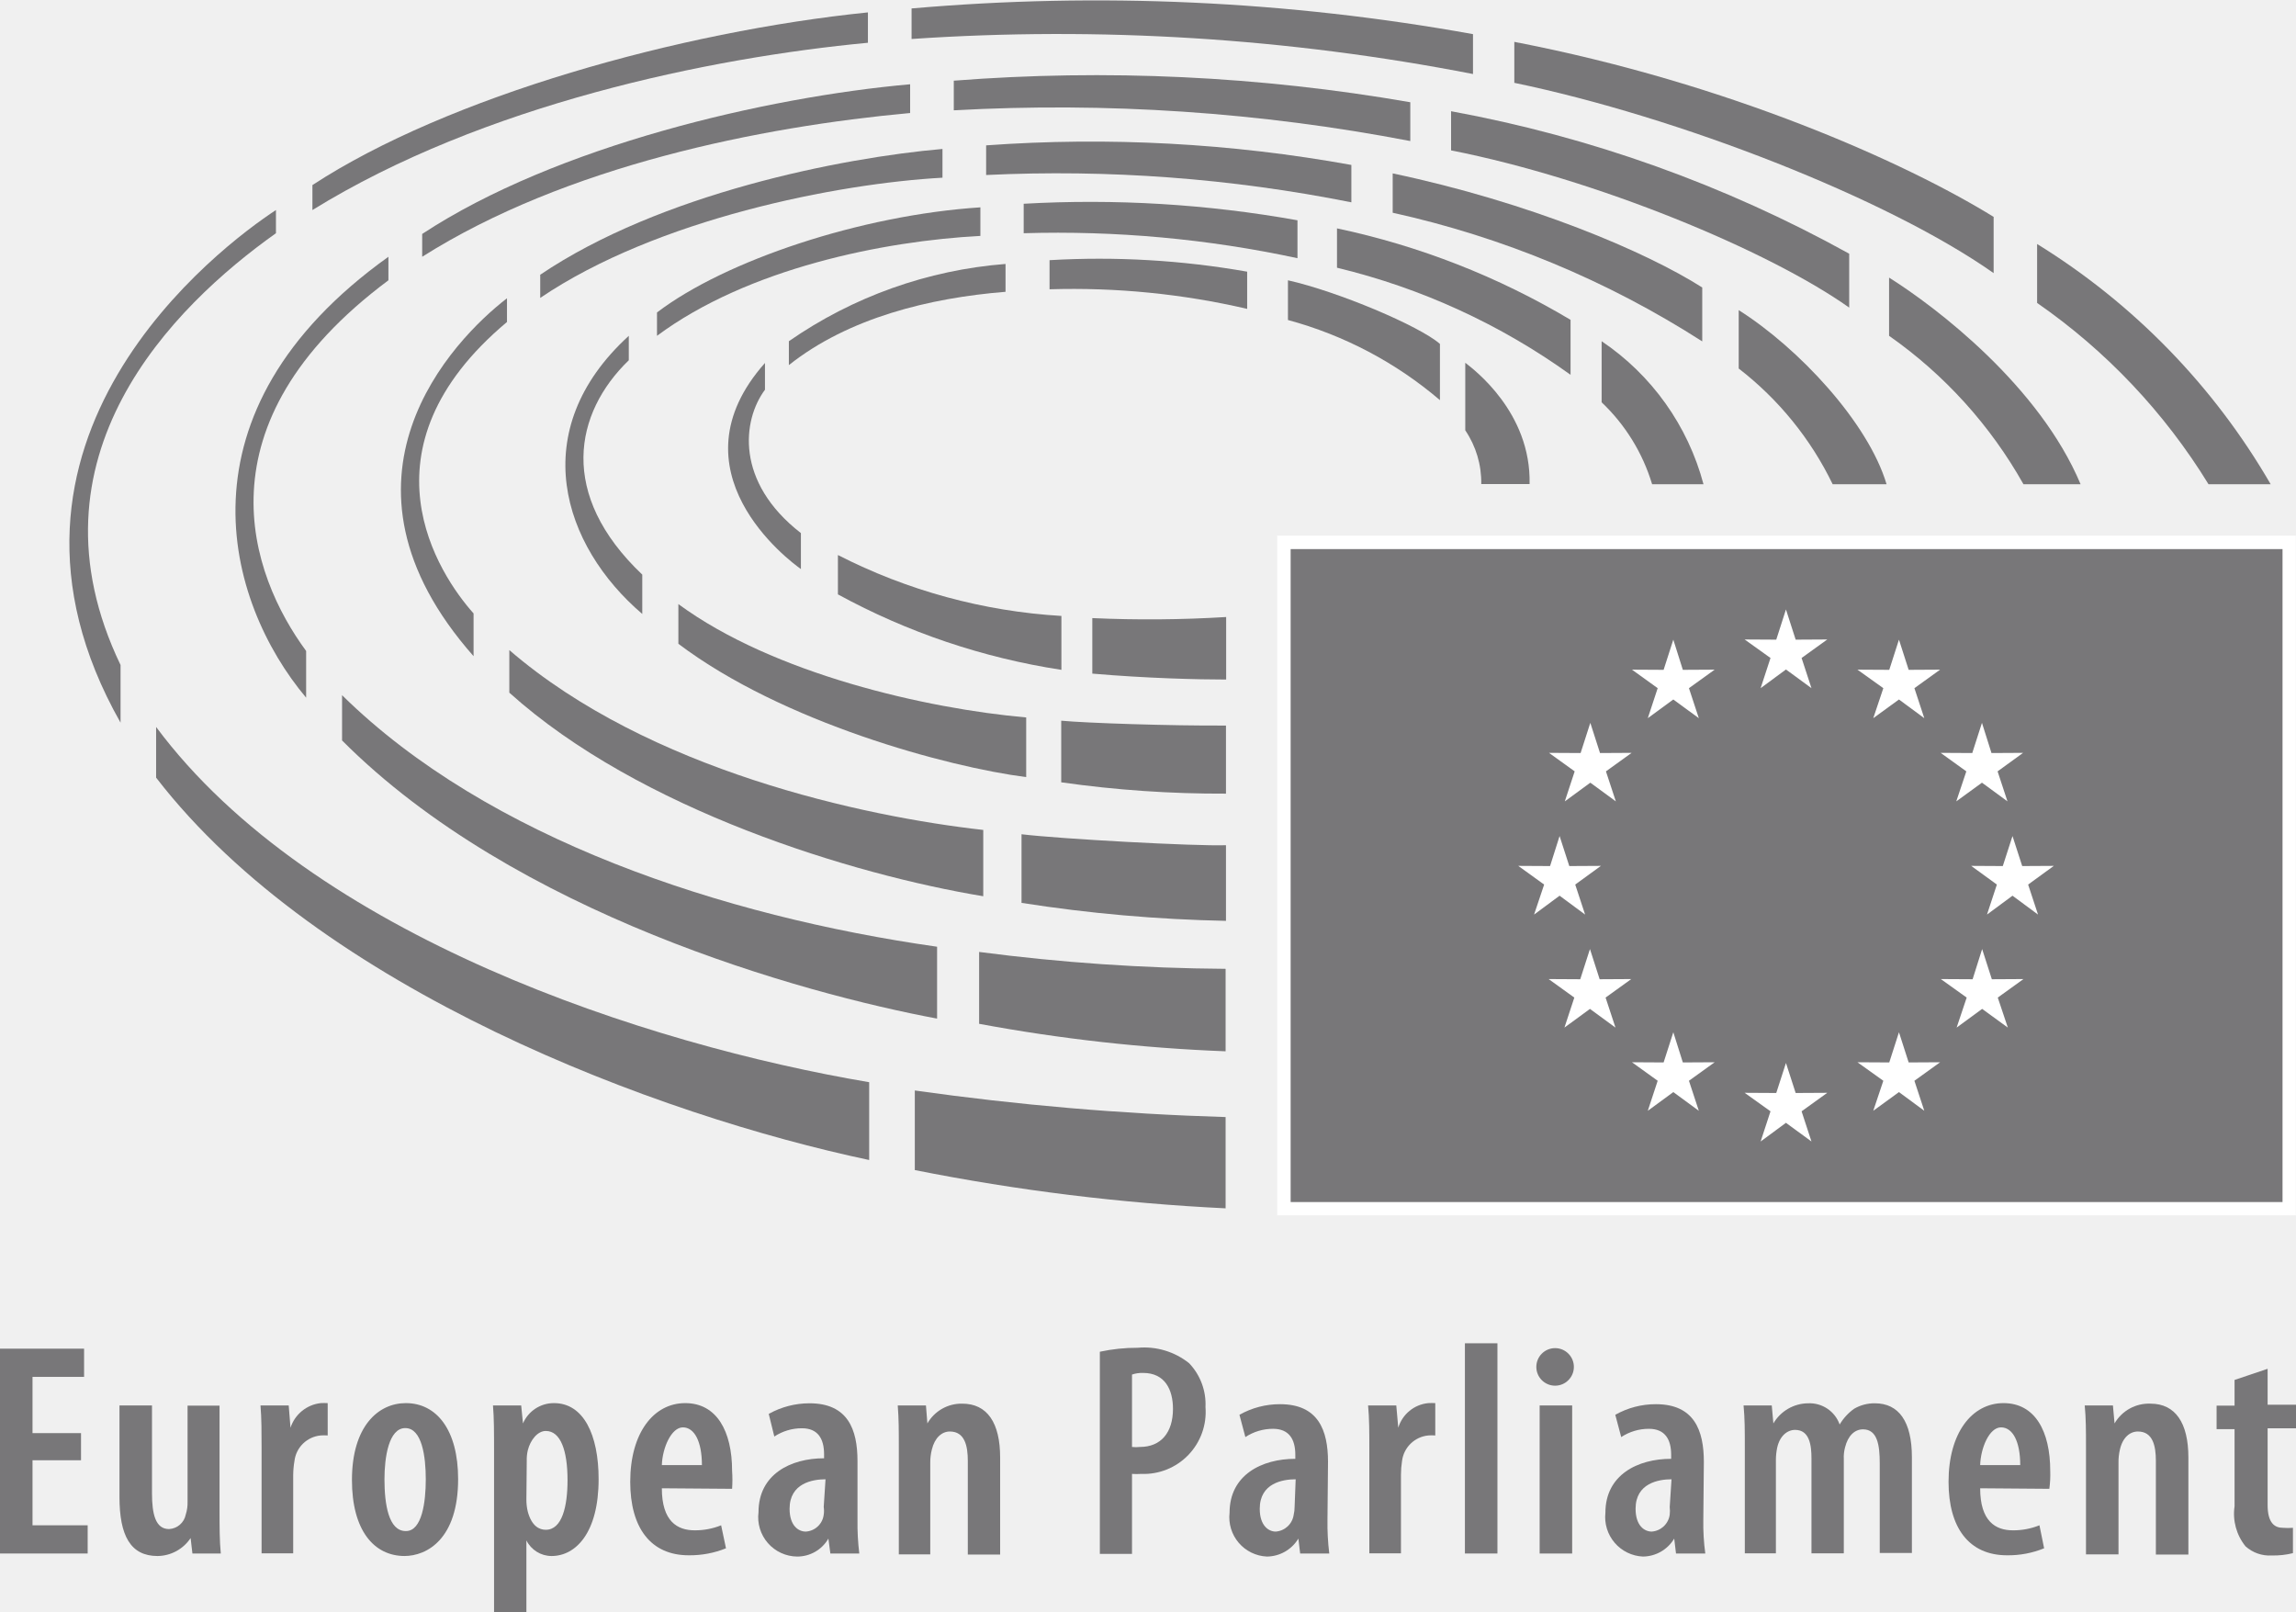
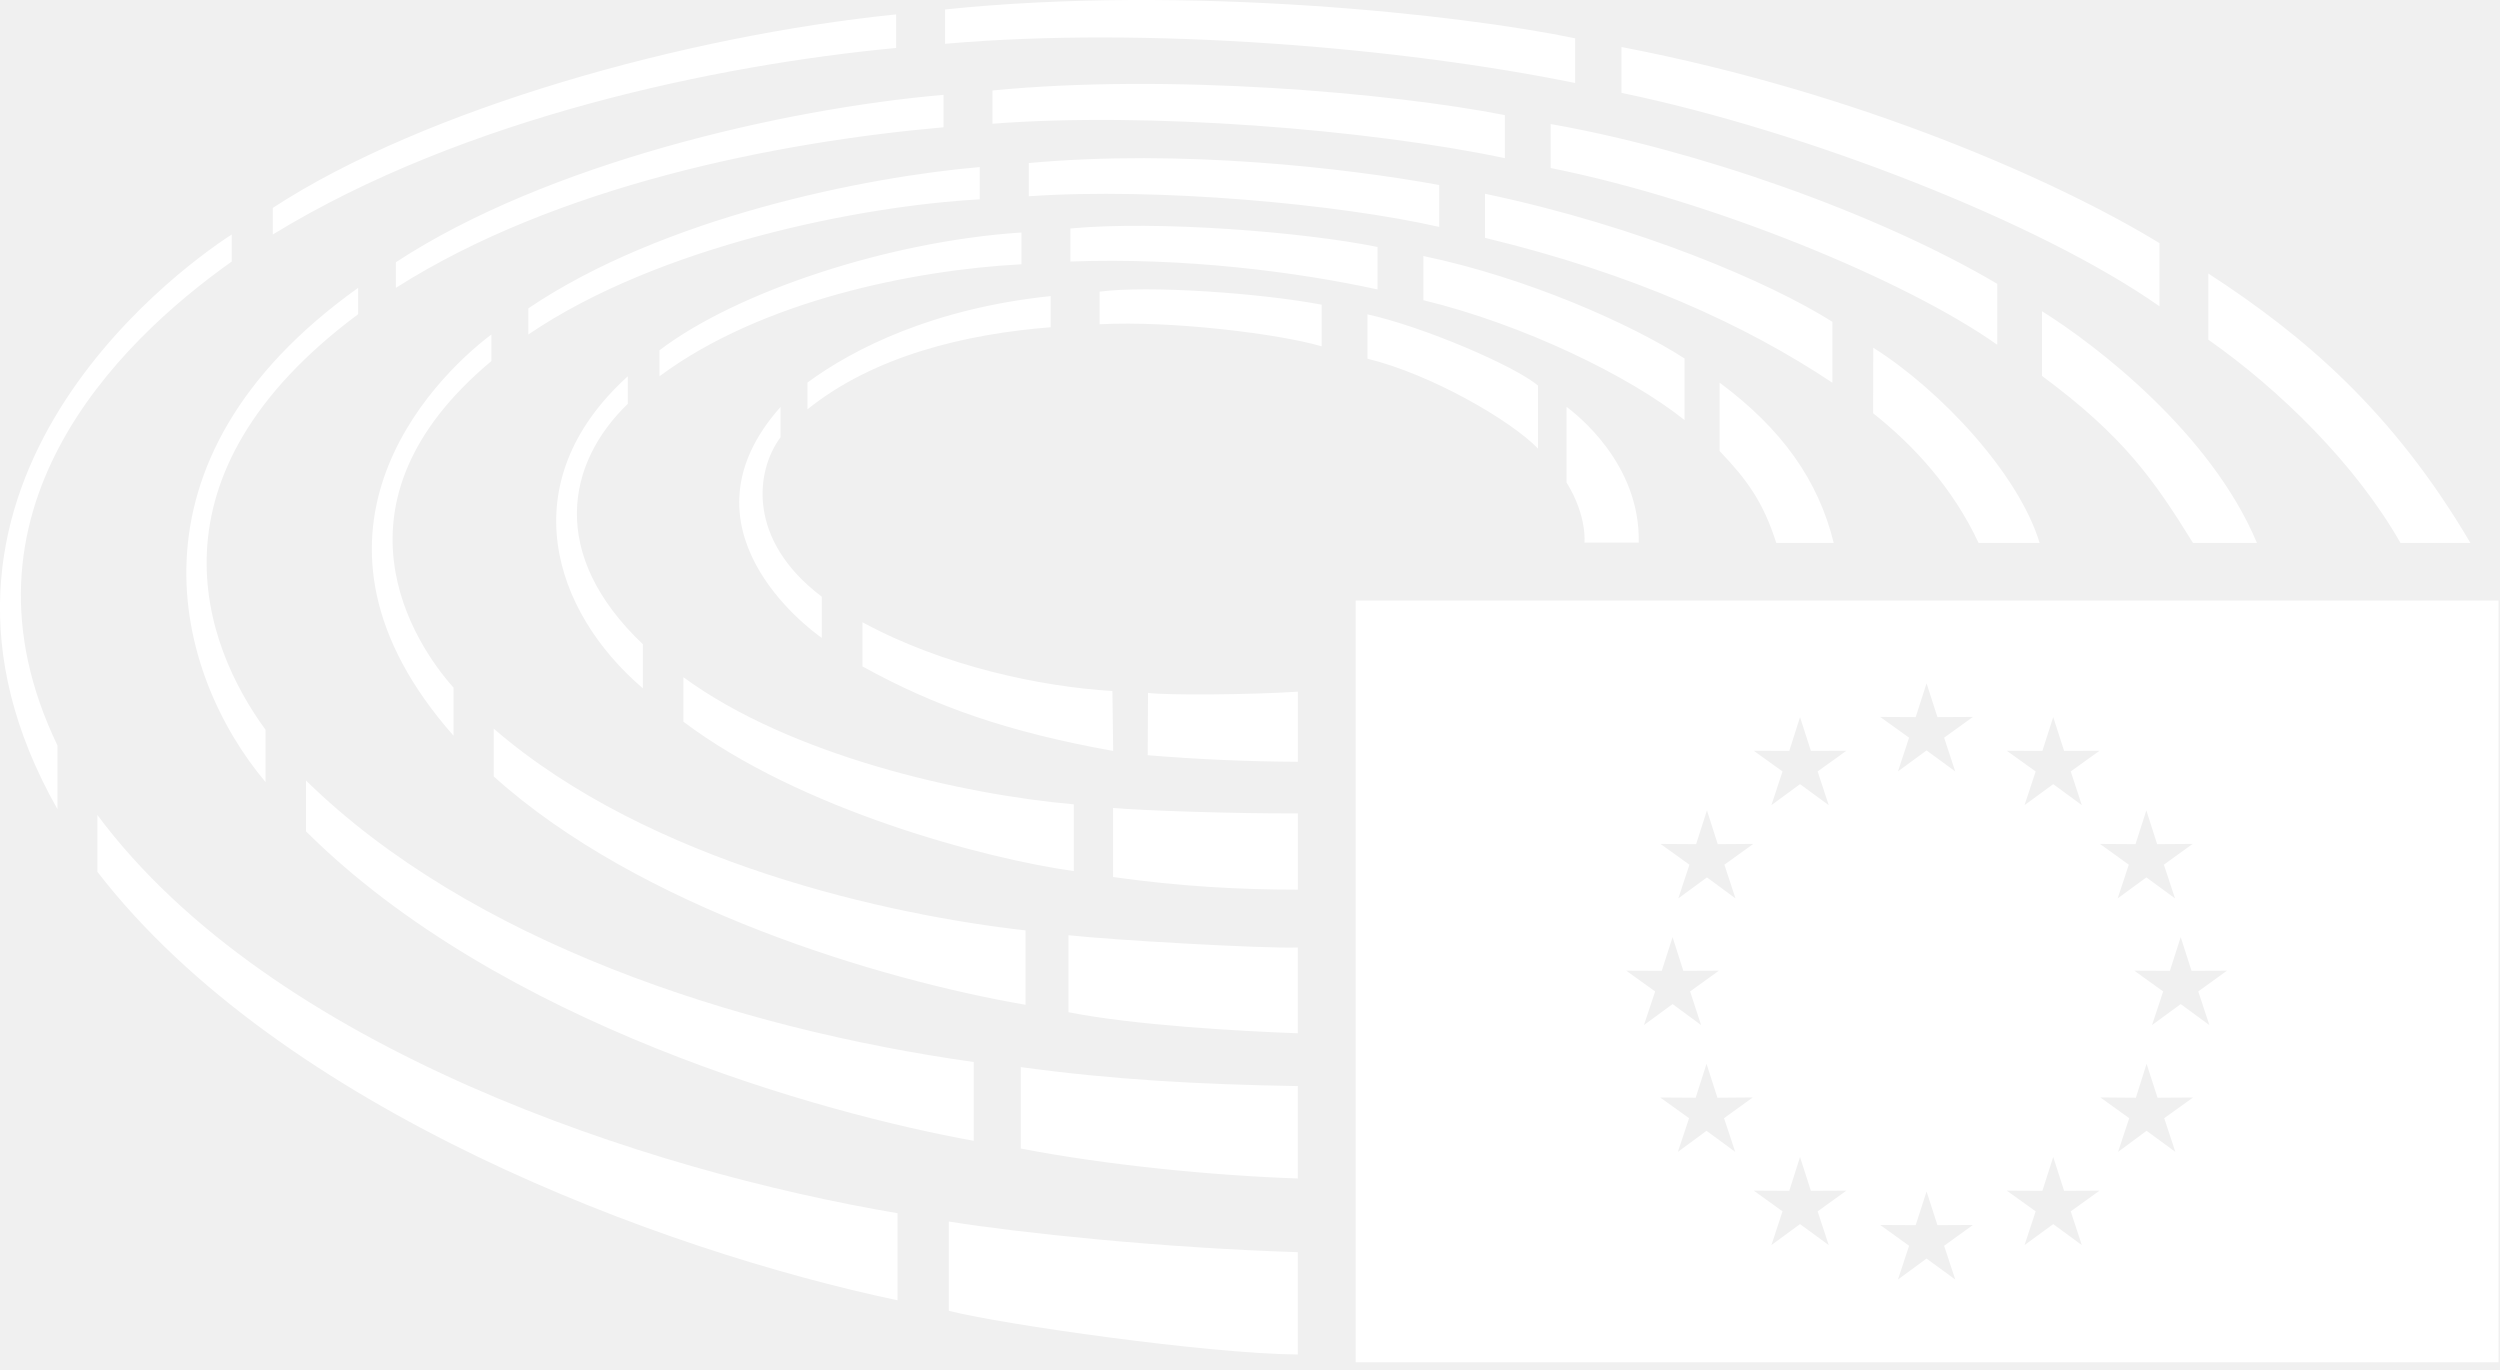
- <svg xmlns="http://www.w3.org/2000/svg" id="Layer_1" data-name="Layer 1" viewBox="0 0 127.8 89.71">
-   <defs>
-     <style>.cls-1{fill:#787779;}.cls-2{fill:#fff;}</style>
-   </defs>
-   <g id="EN">
-     <path class="cls-1" d="M38.29,103.58h-2.7v3.62h3.07v1.57H33.78V97.37h4.68v1.57H35.59v3.13h2.7Z" transform="translate(-33.78 -22.31)" />
-     <path class="cls-1" d="M46,106.37c0,.89,0,1.71.07,2.4H44.49l-.1-.86h0a2.24,2.24,0,0,1-1.84,1c-1.51,0-2.12-1.14-2.12-3.29v-5.09h1.81v4.88c0,1.18.2,2,.95,2a1,1,0,0,0,.93-.81,2.13,2.13,0,0,0,.1-.71v-5.35H46Z" transform="translate(-33.78 -22.31)" />
-     <path class="cls-1" d="M48.34,102.85c0-.76,0-1.62-.06-2.32h1.57l.1,1.24h0a2,2,0,0,1,1.68-1.37,3.66,3.66,0,0,1,.39,0v1.8a2.36,2.36,0,0,0-.39,0,1.62,1.62,0,0,0-1.46,1.42,5,5,0,0,0-.07.78v4.36H48.34Z" transform="translate(-33.78 -22.31)" />
-     <path class="cls-1" d="M56.31,108.91c-1.74,0-2.94-1.46-2.94-4.23,0-3,1.47-4.28,3-4.28,1.72,0,2.91,1.5,2.91,4.23,0,3.33-1.73,4.28-3,4.28Zm.07-1.39c.89,0,1.1-1.62,1.1-2.88s-.21-2.85-1.14-2.85-1.16,1.65-1.16,2.85c0,1.39.23,2.88,1.18,2.88Z" transform="translate(-33.78 -22.31)" />
-     <path class="cls-1" d="M61.28,103.12c0-1.11,0-1.89-.06-2.59h1.57l.1,1h0a1.87,1.87,0,0,1,1.73-1.13c1.64,0,2.48,1.76,2.48,4.23,0,3-1.28,4.28-2.62,4.28a1.57,1.57,0,0,1-1.4-.87h0v4h-1.8Zm1.8,2.64a2.78,2.78,0,0,0,.08.69c.22.8.64,1,1,1,.91,0,1.21-1.31,1.21-2.76,0-1.64-.38-2.74-1.21-2.74-.46,0-.86.51-1,1.07a2.29,2.29,0,0,0-.06.61Z" transform="translate(-33.78 -22.31)" />
-     <path class="cls-1" d="M70.62,105.14c0,1.84.86,2.34,1.83,2.34a3.88,3.88,0,0,0,1.47-.28l.27,1.28a5.38,5.38,0,0,1-2.07.39c-2.13,0-3.26-1.54-3.26-4.09,0-2.72,1.3-4.38,3.06-4.38s2.61,1.57,2.61,3.77a7.08,7.08,0,0,1,0,1Zm2.23-1.29c0-1.32-.42-2.1-1.06-2.1s-1.14,1.14-1.17,2.1Z" transform="translate(-33.78 -22.31)" />
-     <path class="cls-1" d="M81.51,106.89a13.77,13.77,0,0,0,.1,1.88H80l-.11-.83h0a2,2,0,0,1-1.74,1A2.19,2.19,0,0,1,76,106.47c0-2.11,1.79-3,3.65-3v-.22c0-.86-.34-1.45-1.23-1.45a2.77,2.77,0,0,0-1.54.46L76.57,101a4.65,4.65,0,0,1,2.27-.59c2.13,0,2.67,1.45,2.67,3.21Zm-1.78-2.25c-.71,0-2,.21-2,1.64,0,.94.49,1.27.9,1.27a1.07,1.07,0,0,0,1-.94,1.45,1.45,0,0,0,0-.43Z" transform="translate(-33.78 -22.31)" />
-     <path class="cls-1" d="M83.81,102.85c0-.93,0-1.59-.06-2.32h1.57l.08,1h0a2.19,2.19,0,0,1,1.94-1.1c1.39,0,2.11,1.06,2.11,3v5.4h-1.8v-5.22c0-.83-.17-1.63-1-1.63-.44,0-.84.34-1,1a2.89,2.89,0,0,0-.09.75v5.09H83.81Z" transform="translate(-33.78 -22.31)" />
-     <path class="cls-1" d="M95,97.54a9.84,9.84,0,0,1,2.11-.22,4,4,0,0,1,2.86.86,3.31,3.31,0,0,1,.91,2.44,3.45,3.45,0,0,1-3.58,3.72,4.18,4.18,0,0,1-.51,0v4.45H95Zm1.79,5.3a1.89,1.89,0,0,0,.44,0c1.18,0,1.84-.81,1.84-2.12,0-1.06-.44-2-1.66-2a1.77,1.77,0,0,0-.62.09Z" transform="translate(-33.78 -22.31)" />
-     <path class="cls-1" d="M107.67,106.89a13.77,13.77,0,0,0,.1,1.88h-1.62l-.1-.83h0a2.07,2.07,0,0,1-1.75,1,2.19,2.19,0,0,1-2.08-2.44c0-2.11,1.8-3,3.66-3v-.22c0-.86-.34-1.45-1.24-1.45a2.79,2.79,0,0,0-1.54.46l-.33-1.24a4.57,4.57,0,0,1,2.26-.59c2.13,0,2.67,1.45,2.67,3.21Zm-1.77-2.25c-.72,0-2,.21-2,1.64,0,.94.49,1.27.89,1.27a1.09,1.09,0,0,0,1-.94,1.88,1.88,0,0,0,.05-.43Z" transform="translate(-33.78 -22.31)" />
-     <path class="cls-1" d="M110,102.85c0-.76,0-1.62-.07-2.32h1.57l.11,1.24h0a1.94,1.94,0,0,1,1.67-1.37,3.66,3.66,0,0,1,.39,0v1.8a2.36,2.36,0,0,0-.39,0,1.63,1.63,0,0,0-1.46,1.42,5.16,5.16,0,0,0-.06.78v4.36H110Z" transform="translate(-33.78 -22.31)" />
-     <path class="cls-1" d="M115.32,97.07h1.81v11.7h-1.81Z" transform="translate(-33.78 -22.31)" />
-     <path class="cls-1" d="M120.34,99.43a1,1,0,0,1,0-2.09,1,1,0,0,1,0,2.09Zm-.86,9.34v-8.24h1.81v8.24Z" transform="translate(-33.78 -22.31)" />
-     <path class="cls-1" d="M128.59,106.89a12.28,12.28,0,0,0,.11,1.88h-1.63l-.1-.83h0a2.05,2.05,0,0,1-1.74,1,2.2,2.2,0,0,1-2.09-2.44c0-2.11,1.8-3,3.66-3v-.22c0-.86-.34-1.45-1.24-1.45a2.79,2.79,0,0,0-1.54.46l-.33-1.24a4.57,4.57,0,0,1,2.26-.59c2.13,0,2.67,1.45,2.67,3.21Zm-1.77-2.25c-.71,0-2,.21-2,1.64,0,.94.49,1.27.9,1.27a1.09,1.09,0,0,0,1-.94,1.88,1.88,0,0,0,0-.43Z" transform="translate(-33.78 -22.31)" />
-     <path class="cls-1" d="M130.9,102.85c0-.93,0-1.59-.07-2.32h1.57l.09,1h0a2.26,2.26,0,0,1,1.93-1.12,1.78,1.78,0,0,1,1.76,1.18h0a2.86,2.86,0,0,1,.81-.88,2.24,2.24,0,0,1,1.15-.3c1.32,0,2.06,1,2.06,3v5.33h-1.79v-5c0-1-.13-1.88-.93-1.88-.47,0-.84.36-1,1a2.12,2.12,0,0,0-.07.66v5.24h-1.8v-5.28c0-.72-.1-1.59-.91-1.59-.44,0-.86.34-1,1a3.34,3.34,0,0,0-.07.66v5.21H130.9Z" transform="translate(-33.78 -22.31)" />
-     <path class="cls-1" d="M144,105.14c0,1.84.86,2.34,1.82,2.34a3.89,3.89,0,0,0,1.48-.28l.26,1.28a5.29,5.29,0,0,1-2.06.39c-2.13,0-3.26-1.54-3.26-4.09,0-2.72,1.3-4.38,3.06-4.38s2.6,1.57,2.6,3.77a5.75,5.75,0,0,1-.05,1Zm2.23-1.29c0-1.32-.42-2.1-1.07-2.1s-1.13,1.14-1.16,2.1Z" transform="translate(-33.78 -22.31)" />
-     <path class="cls-1" d="M149.89,102.85c0-.93,0-1.59-.07-2.32h1.57l.09,1h0a2.21,2.21,0,0,1,2-1.1c1.38,0,2.11,1.06,2.11,3v5.4h-1.81v-5.22c0-.83-.17-1.63-1-1.63-.45,0-.85.34-1,1a3,3,0,0,0-.08.75v5.09h-1.81Z" transform="translate(-33.78 -22.31)" />
-     <path class="cls-1" d="M160,98.49v2h1.59v1.31H160v4.27c0,1,.39,1.27.85,1.27a3.43,3.43,0,0,0,.56,0l0,1.41a4.42,4.42,0,0,1-1.18.13,2,2,0,0,1-1.46-.51,2.88,2.88,0,0,1-.61-2.23v-4.29h-1v-1.31h1V99.11Z" transform="translate(-33.78 -22.31)" />
-   </g>
-   <g id="mute">
-     <g id="flag">
-       <rect class="cls-2" x="71.09" y="29.81" width="56.7" height="37.83" />
-       <rect class="cls-1" x="71.84" y="30.56" width="55.21" height="36.34" />
-       <polygon class="cls-2" points="99.41 33.92 99.95 35.6 101.71 35.59 100.28 36.62 100.83 38.3 99.41 37.26 98 38.3 98.55 36.62 97.11 35.59 98.87 35.6 99.41 33.92" />
-       <polygon class="cls-2" points="99.41 59.16 99.95 60.83 101.71 60.82 100.28 61.85 100.83 63.53 99.41 62.49 98 63.53 98.55 61.85 97.11 60.82 98.87 60.83 99.41 59.16" />
-       <polygon class="cls-2" points="93.14 35.6 93.67 37.28 95.44 37.27 94.01 38.3 94.56 39.97 93.14 38.93 91.72 39.97 92.27 38.3 90.84 37.27 92.6 37.28 93.14 35.6" />
-       <polygon class="cls-2" points="88.52 40.23 89.06 41.91 90.82 41.9 89.39 42.93 89.94 44.6 88.52 43.56 87.1 44.6 87.65 42.93 86.22 41.9 87.98 41.91 88.52 40.23" />
-       <polygon class="cls-2" points="86.81 46.53 87.35 48.2 89.11 48.19 87.68 49.23 88.23 50.9 86.81 49.85 85.39 50.9 85.95 49.23 84.51 48.19 86.28 48.2 86.81 46.53" />
-       <polygon class="cls-2" points="88.5 52.82 89.04 54.5 90.8 54.49 89.37 55.52 89.92 57.19 88.5 56.15 87.08 57.19 87.63 55.52 86.2 54.49 87.96 54.5 88.5 52.82" />
-       <polygon class="cls-2" points="93.14 57.45 93.67 59.13 95.44 59.12 94.01 60.15 94.56 61.82 93.14 60.78 91.72 61.82 92.27 60.15 90.84 59.12 92.6 59.13 93.14 57.45" />
-       <polygon class="cls-2" points="105.7 35.6 105.16 37.28 103.39 37.27 104.83 38.3 104.27 39.97 105.7 38.93 107.11 39.97 106.56 38.3 107.99 37.27 106.24 37.28 105.7 35.6" />
-       <polygon class="cls-2" points="110.32 40.23 109.78 41.91 108.02 41.9 109.45 42.93 108.89 44.6 110.32 43.56 111.74 44.6 111.19 42.93 112.61 41.9 110.85 41.91 110.32 40.23" />
-       <polygon class="cls-2" points="112.02 46.53 111.48 48.2 109.72 48.19 111.15 49.23 110.6 50.9 112.02 49.85 113.44 50.9 112.89 49.23 114.32 48.19 112.56 48.2 112.02 46.53" />
-       <polygon class="cls-2" points="110.33 52.82 109.8 54.5 108.03 54.49 109.47 55.52 108.91 57.19 110.33 56.15 111.76 57.19 111.2 55.52 112.63 54.49 110.87 54.5 110.33 52.82" />
-       <polygon class="cls-2" points="105.7 57.45 105.16 59.13 103.39 59.12 104.83 60.15 104.27 61.82 105.7 60.78 107.11 61.82 106.56 60.15 107.99 59.12 106.24 59.13 105.7 57.45" />
-     </g>
-     <g id="hc">
-       <path class="cls-1" d="M113.93,44.58V41.45c-1.14-1-5.69-2.92-8.46-3.54v2.21A21.78,21.78,0,0,1,113.93,44.58Z" transform="translate(-33.78 -22.31)" />
-       <path class="cls-1" d="M116.23,49.25h2.69c.09-4-3.12-6.39-3.58-6.75v3.76A5.18,5.18,0,0,1,116.23,49.25Z" transform="translate(-33.78 -22.31)" />
-       <path class="cls-1" d="M122.93,41.3v3.4a10.42,10.42,0,0,1,2.81,4.56h2.86A13.9,13.9,0,0,0,122.93,41.3Z" transform="translate(-33.78 -22.31)" />
-       <path class="cls-1" d="M121.2,43.17V40.11a42.54,42.54,0,0,0-13-5.09v2.19A37.13,37.13,0,0,1,121.2,43.17Z" transform="translate(-33.78 -22.31)" />
-       <path class="cls-1" d="M128.53,41.31v-3c-3.14-2-9.6-4.74-17.23-6.35v2.19A53.1,53.1,0,0,1,128.53,41.31Z" transform="translate(-33.78 -22.31)" />
-       <path class="cls-1" d="M130.56,39.57v3.25a18.1,18.1,0,0,1,5.23,6.44h3C137.77,45.83,133.9,41.68,130.56,39.57Z" transform="translate(-33.78 -22.31)" />
-       <path class="cls-1" d="M136.71,39.43v-3a72.89,72.89,0,0,0-22.16-7.93v2.18C122.63,32.27,132.24,36.26,136.71,39.43Z" transform="translate(-33.78 -22.31)" />
-       <path class="cls-1" d="M146.41,49.26h3.18c-2.29-5.46-8-9.83-10.66-11.5V41A25.09,25.09,0,0,1,146.41,49.26Z" transform="translate(-33.78 -22.31)" />
-       <path class="cls-1" d="M144.75,37.51V34.38c-4.86-3-14.7-7.43-26.68-9.74v2.28C127.18,28.81,138.81,33.33,144.75,37.51Z" transform="translate(-33.78 -22.31)" />
-       <path class="cls-1" d="M156.71,49.26h3.46a38.2,38.2,0,0,0-13-13.37v3.28A33.72,33.72,0,0,1,156.71,49.26Z" transform="translate(-33.78 -22.31)" />
-       <path class="cls-1" d="M103.2,39.5V37.43a47.41,47.41,0,0,0-11-.64v1.62A42.85,42.85,0,0,1,103.2,39.5Z" transform="translate(-33.78 -22.31)" />
-       <path class="cls-1" d="M89.75,38.55V37A24.47,24.47,0,0,0,77.69,41.3v1.33C81,40,85.52,38.89,89.75,38.55Z" transform="translate(-33.78 -22.31)" />
-       <path class="cls-1" d="M76.36,44V42.51c-5.33,6,1.33,11,2,11.47v-2C74.68,49.12,75.11,45.68,76.36,44Z" transform="translate(-33.78 -22.31)" />
-       <path class="cls-1" d="M80.42,53.2v2.19a37.88,37.88,0,0,0,12.44,4.2l0-3A31.37,31.37,0,0,1,80.42,53.2Z" transform="translate(-33.78 -22.31)" />
-       <path class="cls-1" d="M94.58,56.71V59.8c3,.26,5.89.33,7.45.33V56.65A70,70,0,0,1,94.58,56.71Z" transform="translate(-33.78 -22.31)" />
-       <path class="cls-1" d="M106,36.68V34.57a65.43,65.43,0,0,0-15.24-.92v1.64A63.57,63.57,0,0,1,106,36.68Z" transform="translate(-33.78 -22.31)" />
-       <path class="cls-1" d="M90.9,65.56V62.24c-5.54-.49-14.07-2.42-19.36-6.31v2.21C77.34,62.52,86.53,65,90.9,65.56Z" transform="translate(-33.78 -22.31)" />
-       <path class="cls-1" d="M69.53,56.48V54.29c-4.7-4.46-3.78-9-.75-11.93V41C63,46.28,65.09,52.69,69.53,56.48Z" transform="translate(-33.78 -22.31)" />
-       <path class="cls-1" d="M92.85,62.42v3.43a63.31,63.31,0,0,0,9.17.63V62.69C98.93,62.71,94.22,62.55,92.85,62.42Z" transform="translate(-33.78 -22.31)" />
-       <path class="cls-1" d="M70.35,39.7V41c5.06-3.76,12.63-5.28,18-5.56V33.85C81.71,34.28,74.14,36.81,70.35,39.7Z" transform="translate(-33.78 -22.31)" />
-       <path class="cls-1" d="M62.13,58.49v2.37C69.38,67.39,81.3,71,88.51,72.19V68.5C81.87,67.76,69.88,65.18,62.13,58.49Z" transform="translate(-33.78 -22.31)" />
-       <path class="cls-1" d="M109,33.57V31.49A81.34,81.34,0,0,0,88.67,30.4v1.65A83.46,83.46,0,0,1,109,33.57Z" transform="translate(-33.78 -22.31)" />
-       <path class="cls-1" d="M90.64,68.74v3.82a84.2,84.2,0,0,0,11.38,1V69.35C100.3,69.41,92.78,69,90.64,68.74Z" transform="translate(-33.78 -22.31)" />
-       <path class="cls-1" d="M86.24,32.2V30.6c-5.63.49-15.71,2.49-22.39,7v1.29C70.35,34.49,80.42,32.52,86.24,32.2Z" transform="translate(-33.78 -22.31)" />
-       <path class="cls-1" d="M62,40.23V38.91C59,41.22,51.46,49,60.14,58.83V56.45C58.21,54.29,53.55,47.31,62,40.23Z" transform="translate(-33.78 -22.31)" />
-       <path class="cls-1" d="M112.28,30.16V28A102.24,102.24,0,0,0,86.87,26.8v1.65A104.06,104.06,0,0,1,112.28,30.16Z" transform="translate(-33.78 -22.31)" />
-       <path class="cls-1" d="M88.28,75.29v4A94.87,94.87,0,0,0,102,80.82V76.23A111.35,111.35,0,0,1,88.28,75.29Z" transform="translate(-33.78 -22.31)" />
-       <path class="cls-1" d="M85.94,79V75c-11.89-1.69-25-6-33.12-14v2.52C62.44,73.17,78.4,77.59,85.94,79Z" transform="translate(-33.78 -22.31)" />
-       <path class="cls-1" d="M57.28,35.33V36.6c8-5.06,18.84-7.24,27.16-8V27C76.44,27.71,64.73,30.43,57.28,35.33Z" transform="translate(-33.78 -22.31)" />
-       <path class="cls-1" d="M50.82,61.14v-2.6C47.7,54.3,44.65,45.92,55.4,37.91V36.6C43.32,45.24,46.34,55.81,50.82,61.14Z" transform="translate(-33.78 -22.31)" />
-       <path class="cls-1" d="M42.47,62.77v2.82c9.13,11.84,28,18.81,39.69,21.28V82.54C69.85,80.46,51.15,74.43,42.47,62.77Z" transform="translate(-33.78 -22.31)" />
-       <path class="cls-1" d="M115.77,26.43V24.21a118.17,118.17,0,0,0-31.25-1.43v1.7A120.61,120.61,0,0,1,115.77,26.43Z" transform="translate(-33.78 -22.31)" />
-       <path class="cls-1" d="M82.09,24.69V23c-10.42,1.06-23.36,4.67-30.92,9.61V34C60.67,28.13,73.28,25.52,82.09,24.69Z" transform="translate(-33.78 -22.31)" />
-       <path class="cls-1" d="M84.7,83v4.43A117.79,117.79,0,0,0,102,89.56V84.48A156.66,156.66,0,0,1,84.7,83Z" transform="translate(-33.78 -22.31)" />
-       <path class="cls-1" d="M49.14,35.29V34c-3.06,2-17.54,12.84-8.65,28.53V59.32C34.93,47.75,43.41,39.36,49.14,35.29Z" transform="translate(-33.78 -22.31)" />
+ <svg xmlns="http://www.w3.org/2000/svg" width="115px" height="63px" viewBox="0 0 115 63" version="1.1">
+   <g id="Page-1" stroke="none" stroke-width="1" fill="none" fill-rule="evenodd">
+     <g id="european-parliament" transform="translate(-1, 0)" fill="#FFFFFF" fill-rule="nonzero">
+       <path d="M71.748,20.635 C70.507,19.344 66.843,17.22 63.903,16.5 L63.903,14.46 C66.474,15.028 70.69,16.835 71.748,17.738 L71.748,20.635 Z M73.885,24.96 C73.885,24.96 74.017,23.74 73.062,22.196 L73.062,18.713 C73.487,19.041 76.458,21.303 76.382,24.96 L73.885,24.96 Z M80.101,17.6 C82.964,19.728 84.645,22.088 85.351,24.975 L82.708,24.975 C82.109,23.087 81.356,22.059 80.101,20.746 L80.101,17.601 L80.101,17.6 Z M78.491,19.325 C75.973,17.307 71.079,14.925 66.475,13.809 L66.475,11.777 C71.267,12.777 76.065,14.925 78.49,16.491 L78.49,19.325 L78.491,19.325 Z M85.289,17.605 C81.257,14.92 76.102,12.58 69.309,10.941 L69.309,8.912 C76.383,10.405 82.377,12.968 85.289,14.802 L85.289,17.605 Z M87.17,15.995 C90.268,17.947 93.862,21.798 94.823,24.975 L92.015,24.975 C90.818,22.422 89.022,20.483 87.164,19.01 C87.164,19.01 87.168,15.993 87.17,15.995 Z M92.873,15.86 C88.733,12.925 79.816,9.228 72.33,7.729 L72.33,5.706 C78.958,6.872 87.304,9.765 92.873,13.056 L92.873,15.86 Z M101.878,24.975 C100.065,22.048 98.679,20.065 94.932,17.292 L94.932,14.317 C97.407,15.86 102.704,19.917 104.819,24.975 L101.878,24.975 Z M100.336,14.089 C94.823,10.217 84.043,6.026 75.588,4.272 L75.588,2.162 C86.7,4.3 95.826,8.426 100.336,11.183 L100.336,14.089 Z M111.422,24.975 C109.352,21.335 105.85,17.918 102.582,15.625 L102.582,12.58 C106.992,15.446 111.072,18.913 114.639,24.975 L111.422,24.975 Z M61.797,15.931 C59.881,15.366 54.937,14.742 51.581,14.916 L51.581,13.416 C53.817,13.124 58.903,13.471 61.797,14.015 L61.797,15.931 Z M49.33,15.054 C45.403,15.361 41.187,16.377 38.144,18.83 L38.144,17.597 C40.276,16.024 43.959,14.181 49.33,13.62 L49.33,15.054 Z M36.904,20.116 C35.753,21.66 35.347,24.839 38.802,27.448 L38.802,29.344 C38.145,28.884 31.963,24.266 36.904,18.721 L36.904,20.116 Z M40.673,28.623 C44.423,30.66 48.908,31.589 52.171,31.787 L52.206,34.543 C47.404,33.683 44.027,32.51 40.673,30.655 L40.673,28.623 Z M53.809,31.873 C54.616,31.988 58.569,31.961 60.701,31.817 L60.701,35.042 C58.396,35.031 56.092,34.93 53.794,34.74 L53.809,31.873 Z M64.368,13.315 C60.661,12.506 55.477,11.837 50.237,12.03 L50.237,10.51 C54.207,10.14 60.911,10.66 64.368,11.361 L64.368,13.315 Z M50.394,40.07 C46.336,39.504 37.82,37.255 32.437,33.199 L32.437,31.152 C37.347,34.752 45.252,36.545 50.394,37 L50.394,40.07 Z M30.572,31.663 C26.454,28.149 24.472,22.213 29.88,17.308 L29.88,18.575 C27.067,21.288 26.216,25.498 30.572,29.635 L30.572,31.663 Z M52.202,37.165 C53.472,37.284 57.837,37.432 60.701,37.416 L60.701,40.924 C58.045,40.924 55.331,40.781 52.201,40.344 L52.201,37.165 L52.202,37.165 Z M31.337,16.113 C34.845,13.435 41.87,11.093 47.987,10.695 L47.987,12.155 C43.048,12.421 36.022,13.825 31.337,17.308 L31.337,16.113 Z M23.714,33.521 C30.896,39.725 42.017,42.108 48.173,42.798 L48.173,46.22 C41.493,45.069 30.435,41.772 23.713,35.717 L23.713,33.521 L23.714,33.521 Z M67.203,10.438 C62.571,9.385 54.233,8.618 48.326,9.028 L48.326,7.5 C55.354,6.858 62.86,7.719 67.203,8.51 L67.203,10.438 Z M50.15,43.02 C52.136,43.241 59.108,43.641 60.7,43.585 L60.7,47.531 C58.03,47.434 53.13,47.157 50.15,46.561 L50.15,43.021 L50.15,43.02 Z M46.07,9.17 C40.672,9.462 31.336,11.284 25.304,15.387 L25.304,14.184 C31.502,9.994 40.844,8.134 46.069,7.685 L46.069,9.17 L46.07,9.17 Z M23.603,16.61 C15.756,23.162 20.074,29.634 21.863,31.631 L21.863,33.843 C13.815,24.726 20.768,17.523 23.603,15.387 L23.603,16.61 Z M70.223,7.275 C63.911,5.944 53.778,5.141 46.653,5.692 L46.653,4.162 C54.713,3.372 64.961,4.264 70.223,5.295 L70.223,7.275 Z M47.957,49.086 C52.157,49.665 56.113,49.882 60.7,49.96 L60.7,54.21 C56.865,54.08 51.923,53.603 47.957,52.832 L47.957,49.086 Z M45.791,52.477 C38.799,51.214 23.999,47.121 15.077,38.243 L15.077,35.905 C22.607,43.281 34.761,47.295 45.791,48.853 L45.791,52.477 Z M19.211,12.063 C26.119,7.53 36.984,5.006 44.402,4.363 L44.402,5.855 C36.686,6.538 26.584,8.553 19.211,13.241 L19.211,12.063 Z M13.216,35.978 C9.061,31.039 6.268,21.245 17.473,13.242 L17.473,14.455 C7.496,21.881 10.329,29.637 13.216,33.569 L13.216,35.979 L13.216,35.978 Z M5.479,37.49 C13.522,48.29 30.869,53.878 42.286,55.808 L42.286,59.813 C31.419,57.525 13.943,51.069 5.479,40.102 L5.479,37.49 Z M73.457,3.819 C65.537,2.195 53.784,1.196 44.473,2.015 L44.473,0.435 C55.609,-0.723 68.255,0.677 73.457,1.763 L73.457,3.819 Z M42.223,2.206 C34.047,2.979 22.358,5.392 13.549,10.787 L13.549,9.563 C20.56,4.986 32.559,1.647 42.223,0.662 L42.223,2.206 Z M44.646,56.19 C47.886,56.71 54.36,57.4 60.7,57.6 L60.7,62.307 C56.546,62.273 47.128,60.927 44.646,60.297 L44.646,56.19 Z M63.362,62.663 L63.362,27.625 L115.934,27.625 L115.934,62.663 L63.362,62.663 Z M89.622,31.433 L89.122,32.987 L87.49,32.979 L88.818,33.933 L88.306,35.485 L89.621,34.519 L90.941,35.485 L90.429,33.933 L91.754,32.979 L90.122,32.987 L89.622,31.433 Z M89.622,54.807 L89.122,56.357 L87.49,56.349 L88.818,57.306 L88.306,58.858 L89.621,57.894 L90.941,58.858 L90.429,57.306 L91.754,56.349 L90.122,56.357 L89.622,54.807 Z M83.802,32.987 L83.307,34.541 L81.675,34.536 L82.996,35.486 L82.486,37.036 L83.801,36.071 L85.121,37.036 L84.611,35.486 L85.933,34.536 L84.301,34.541 L83.801,32.987 L83.802,32.987 Z M79.52,37.277 L79.021,38.831 L77.384,38.821 L78.714,39.776 L78.202,41.326 L79.52,40.36 L80.832,41.326 L80.322,39.776 L81.652,38.82 L80.016,38.831 L79.52,37.278 L79.52,37.277 Z M77.939,43.108 L77.441,44.658 L75.806,44.651 L77.136,45.606 L76.622,47.153 L77.939,46.188 L79.25,47.153 L78.745,45.606 L80.07,44.651 L78.433,44.658 L77.939,43.108 Z M79.5,48.935 L79.001,50.495 L77.369,50.485 L78.697,51.437 L78.183,52.987 L79.5,52.017 L80.82,52.987 L80.305,51.437 L81.629,50.482 L80.001,50.495 L79.5,48.935 Z M83.801,53.223 L83.307,54.778 L81.675,54.77 L82.996,55.722 L82.486,57.273 L83.801,56.309 L85.121,57.273 L84.611,55.723 L85.933,54.77 L84.301,54.778 L83.801,53.223 Z M95.448,32.987 L94.95,34.541 L93.313,34.536 L94.641,35.486 L94.129,37.036 L95.449,36.071 L96.763,37.036 L96.254,35.486 L97.578,34.536 L95.949,34.541 L95.449,32.987 L95.448,32.987 Z M99.732,37.277 L99.233,38.831 L97.599,38.821 L98.925,39.776 L98.413,41.326 L99.733,40.36 L101.052,41.326 L100.537,39.776 L101.862,38.82 L100.228,38.831 L99.732,37.278 L99.732,37.277 Z M101.312,43.108 L100.815,44.658 L99.177,44.651 L100.506,45.606 L99.994,47.153 L101.313,46.188 L102.63,47.153 L102.12,45.606 L103.442,44.651 L101.81,44.658 L101.313,43.108 L101.312,43.108 Z M99.743,48.935 L99.251,50.495 L97.616,50.482 L98.944,51.437 L98.431,52.987 L99.743,52.017 L101.066,52.987 L100.554,51.437 L101.881,50.485 L100.247,50.495 L99.743,48.935 Z M95.448,53.223 L94.95,54.778 L93.313,54.77 L94.641,55.722 L94.129,57.273 L95.449,56.309 L96.763,57.273 L96.254,55.723 L97.578,54.77 L95.949,54.778 L95.449,53.223 L95.448,53.223 Z M11.66,12.03 C6.349,15.8 -1.517,23.576 3.643,34.29 L3.643,37.222 C-4.607,22.687 8.823,12.614 11.66,10.787 L11.66,12.03 Z" id="Shape" />
    </g>
  </g>
</svg>
